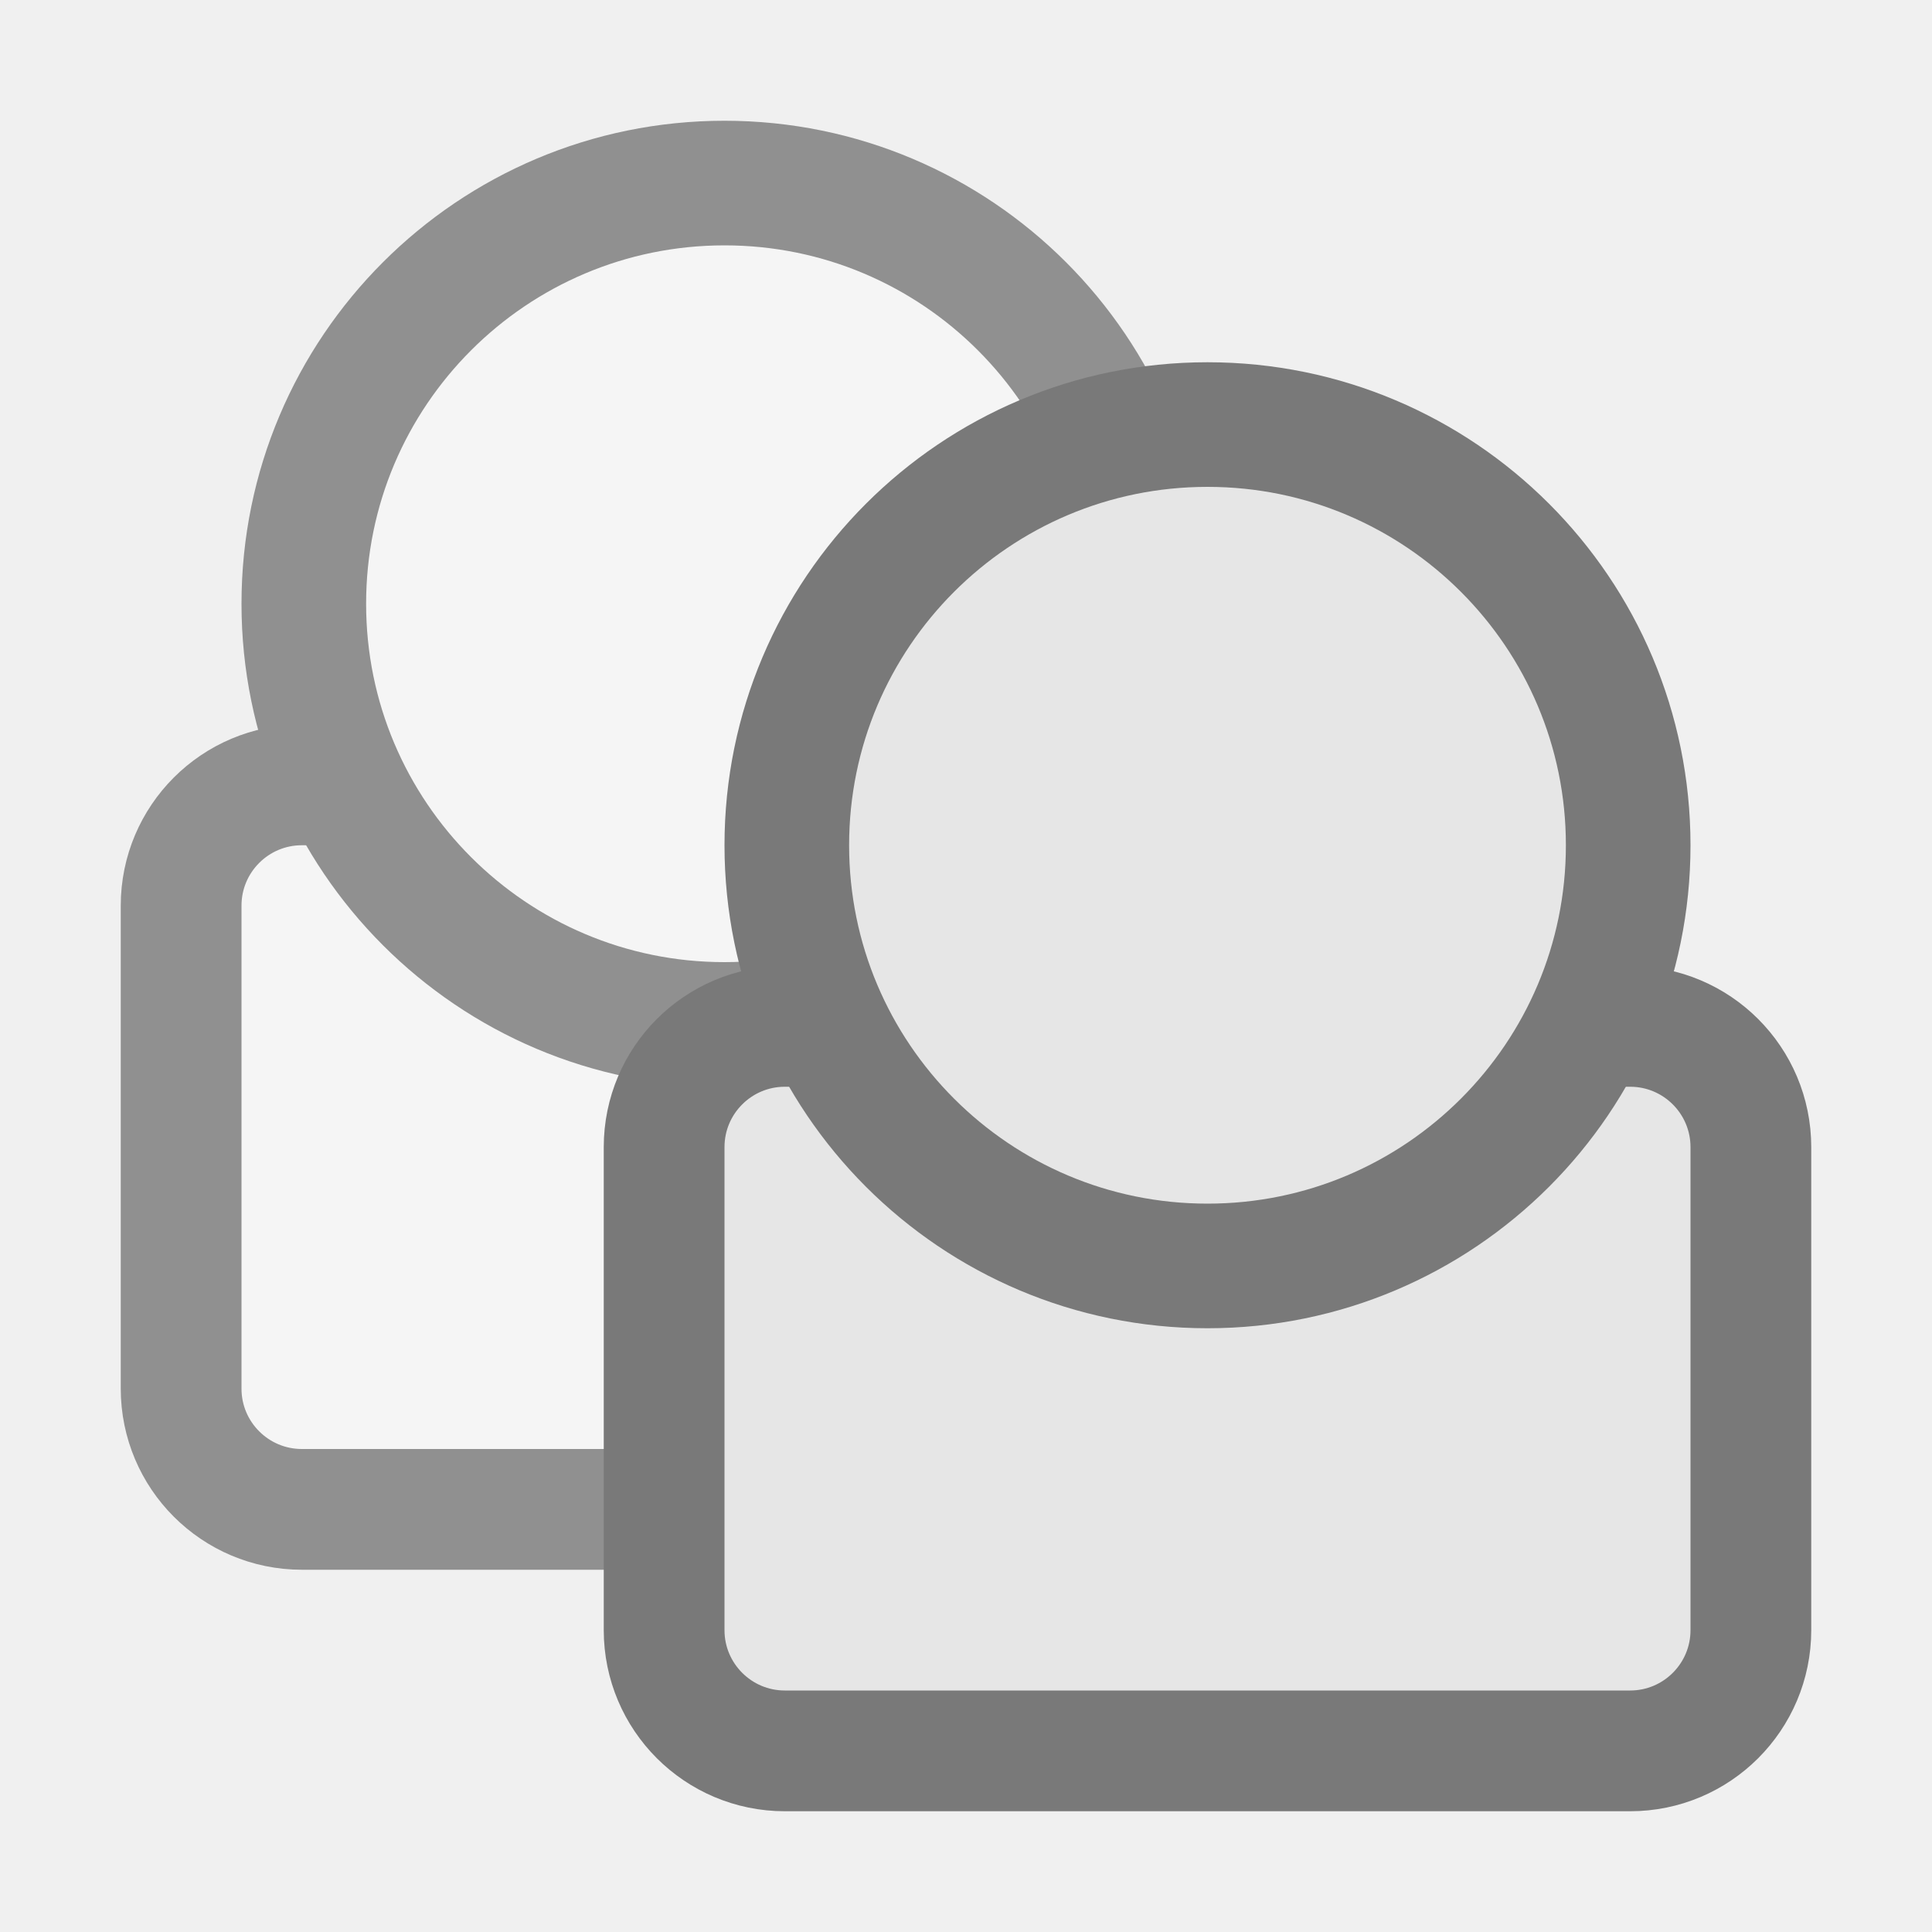
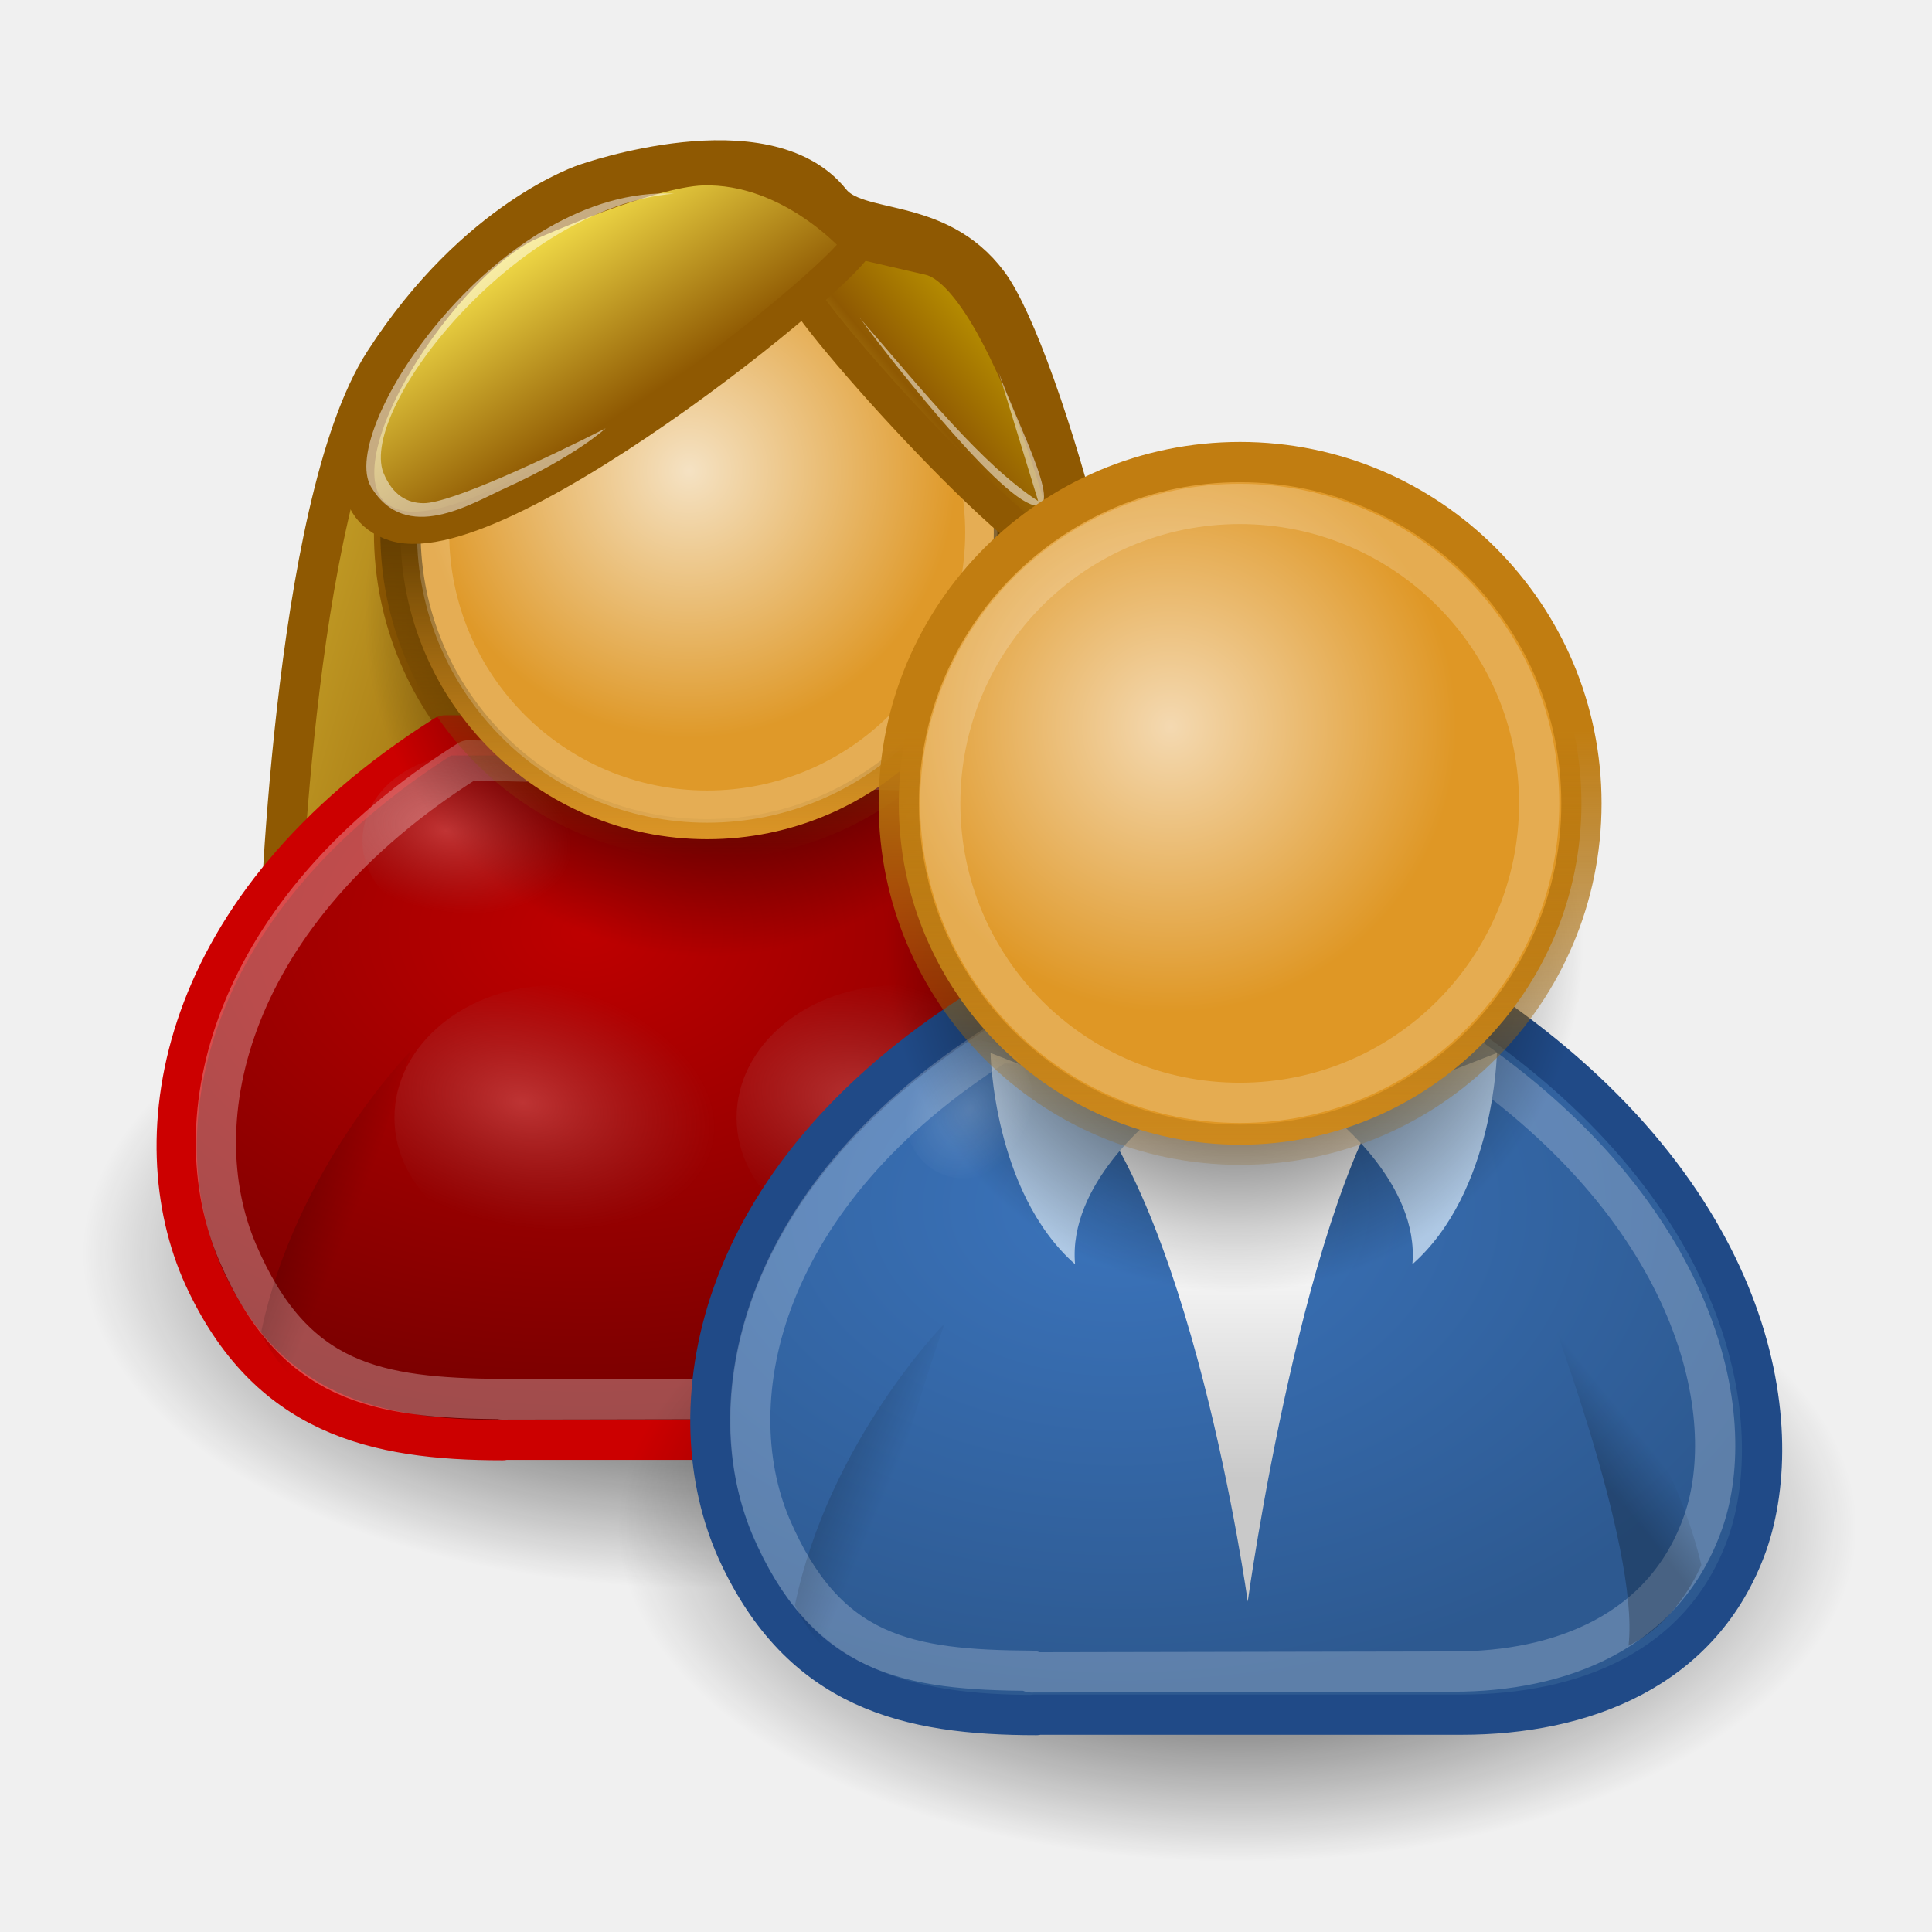
- <svg xmlns="http://www.w3.org/2000/svg" width="16" height="16" viewBox="0 0 16 16" id="svg2" version="1.1">
-   <defs id="defs4" />
-   <g id="layer1" transform="translate(0,-1037.362)">
-     <rect style="opacity:1;fill:#f5f5f5;fill-opacity:1;fill-rule:nonzero;stroke:#909090;stroke-width:1;stroke-linecap:round;stroke-linejoin:bevel;stroke-miterlimit:4;stroke-dasharray:none;stroke-opacity:1;paint-order:normal" id="rect864" width="9" height="6" x="1.5" y="1043.862" ry="1" />
-     <ellipse style="opacity:1;fill:#f5f5f5;fill-opacity:1;fill-rule:nonzero;stroke:#909090;stroke-width:1.032;stroke-linecap:round;stroke-linejoin:bevel;stroke-miterlimit:4;stroke-dasharray:none;stroke-opacity:1;paint-order:normal" id="path838" cx="6" cy="1042.362" rx="3.484" ry="3.484" />
-     <rect style="opacity:1;fill:#e6e6e6;fill-opacity:1;fill-rule:nonzero;stroke:#797979;stroke-width:1;stroke-linecap:round;stroke-linejoin:bevel;stroke-miterlimit:4;stroke-dasharray:none;stroke-opacity:1;paint-order:normal" id="rect864-7" width="9" height="6" x="5.5" y="1045.862" ry="1" />
-     <ellipse style="opacity:1;fill:#e6e6e6;fill-opacity:1;fill-rule:nonzero;stroke:#797979;stroke-width:1.032;stroke-linecap:round;stroke-linejoin:bevel;stroke-miterlimit:4;stroke-dasharray:none;stroke-opacity:1;paint-order:normal" id="path838-7" cx="10" cy="1044.362" rx="3.484" ry="3.484" />
+ <svg xmlns="http://www.w3.org/2000/svg" xmlns:xlink="http://www.w3.org/1999/xlink" width="48" height="48">
+   <defs>
+     <linearGradient id="p" gradientUnits="userSpaceOnUse" x2="0" gradientTransform="translate(-.2929 .9564)" y1="27.92" y2="17.2">
+       <stop stop-color="#8f5902" stop-opacity=".19" offset="0" />
+       <stop stop-color="#c17d11" offset="1" />
+     </linearGradient>
+     <linearGradient id="c">
+       <stop stop-color="#fce94f" offset="0" />
+       <stop stop-color="#8f5902" offset=".5" />
+       <stop stop-color="#c4a000" offset="1" />
+     </linearGradient>
+     <linearGradient id="a">
+       <stop offset="0" />
+       <stop stop-opacity="0" offset="1" />
+     </linearGradient>
+     <linearGradient id="t" x1="40.57" xlink:href="#a" gradientUnits="userSpaceOnUse" y1="36.4" gradientTransform="translate(-.2929 .9564)" x2="41.69" y2="35.5" />
+     <linearGradient id="u" x1="20" xlink:href="#a" gradientUnits="userSpaceOnUse" y1="36.3" gradientTransform="translate(-.2929 .9564)" x2="21.91" y2="37.1" />
+     <linearGradient id="v" gradientUnits="userSpaceOnUse" x2="0" gradientTransform="translate(-.2929 .9564)" y1="29.55" y2="35.8">
+       <stop stop-color="#fff" offset="0" />
+       <stop stop-color="#c9c9c9" offset="1" />
+     </linearGradient>
+     <radialGradient id="j" gradientUnits="userSpaceOnUse" cy="17.1" cx="29.38" gradientTransform="translate(-.2929 .9564)" r="7.1">
+       <stop stop-color="#f4d9b1" offset="0" />
+       <stop stop-color="#df9725" offset="1" />
+     </radialGradient>
+     <radialGradient id="k" gradientUnits="userSpaceOnUse" cy="27.2" cx="28.1" gradientTransform="matrix(1.298 0 0 .885 -8.653 5.896)" r="13.57">
+       <stop stop-color="#3b74bc" offset="0" />
+       <stop stop-color="#2d5990" offset="1" />
+     </radialGradient>
+     <radialGradient id="b" xlink:href="#a" gradientUnits="userSpaceOnUse" cy="19" cx="31.1" gradientTransform="translate(-.4229 4.456)" r="8.66" />
+     <radialGradient id="e" gradientUnits="userSpaceOnUse" cy="24.84" cx="5.344" gradientTransform="matrix(.623 .2327 -.2204 .4719 22.45 -44.23)" r="2.883">
+       <stop stop-color="#fff" stop-opacity=".6" offset="0" />
+       <stop stop-opacity="0" stop-color="#fff" offset="1" />
+     </radialGradient>
+     <radialGradient id="w" xlink:href="#a" gradientUnits="userSpaceOnUse" cy="19" cx="31.1" gradientTransform="matrix(1.776 0 0 .959 -24.49 19.73)" r="8.66" />
+     <linearGradient id="l" x1="14.27" xlink:href="#c" gradientUnits="userSpaceOnUse" y1="16.21" gradientTransform="matrix(.9781 0 0 .9781 -14.46 -7.873)" x2="49.4" y2="26.52" />
+     <radialGradient id="o" xlink:href="#a" gradientUnits="userSpaceOnUse" cy="19" cx="31.1" gradientTransform="matrix(1.776 0 0 .959 -37.8 12.93)" r="8.66" />
+     <radialGradient id="q" gradientUnits="userSpaceOnUse" cy="27.2" cx="28.1" gradientTransform="matrix(1.298 0 0 .885 -21.91 -.9014)" r="13.57">
+       <stop stop-color="#be0000" offset="0" />
+       <stop stop-color="#780000" offset="1" />
+     </radialGradient>
+     <linearGradient id="f" x1="21.68" xlink:href="#a" gradientUnits="userSpaceOnUse" y1="39" gradientTransform="translate(-15.18 -8.531)" x2="23.54" y2="39.76" />
+     <linearGradient id="h" x1="42.2" xlink:href="#a" gradientUnits="userSpaceOnUse" y1="39.1" gradientTransform="translate(-15.18 -8.531)" x2="43.3" y2="38.2" />
+     <radialGradient id="r" xlink:href="#a" gradientUnits="userSpaceOnUse" cy="23.79" cx="32.75" gradientTransform="translate(-15.18 -8.531)" r="8.51" />
+     <radialGradient id="s" gradientUnits="userSpaceOnUse" cy="20.23" cx="32.3" gradientTransform="translate(-15.18 -8.531)" r="6.64">
+       <stop stop-color="#f5e2c3" offset="0" />
+       <stop stop-color="#df9929" offset="1" />
+     </radialGradient>
+     <linearGradient id="i" gradientUnits="userSpaceOnUse" x2="0" gradientTransform="translate(-15.18 -8.531)" y1="29.79" y2="21.81">
+       <stop stop-color="#8f5902" stop-opacity="0" offset="0" />
+       <stop stop-color="#653f01" offset="1" />
+     </linearGradient>
+     <linearGradient id="m" x1="35.3" xlink:href="#c" gradientUnits="userSpaceOnUse" y1="19.84" gradientTransform="matrix(.8883 0 0 .9538 -11.57 -7.46)" x2="40.7" y2="15" />
+     <linearGradient id="n" y2="23.32" xlink:href="#c" gradientUnits="userSpaceOnUse" y1="13.53" gradientTransform="matrix(.8883 0 0 .9538 -11.57 -7.46)" x2="33.66" x1="27.71" />
+     <radialGradient id="g" gradientUnits="userSpaceOnUse" cy="17.86" cx="29.2" gradientTransform="matrix(.552 .115 -0.068 .348 6.579 17.82)" r="8.66">
+       <stop stop-color="#f9adad" stop-opacity=".3" offset="0" />
+       <stop stop-color="#868686" stop-opacity="0" offset="1" />
+     </radialGradient>
+   </defs>
+   <path stroke-linejoin="round" d="m12.48 25.04-5.545-1.369s0.303-11.1 2.611-14.67c2.308-3.58 5.027-4.44 5.027-4.44s4.45-1.565 6.064 0.46c0.665 0.832 2.631 0.313 3.912 2.024s4.029 11.11 3.657 16.62l-9.206 1.496-6.523 0.196v-0.323z" stroke="#8f5902" fill="url(#l)" />
+   <ellipse rx="15.38" ry="8.31" cy="31.16" cx="17.44" fill="url(#o)" />
+   <ellipse rx="7.88" ry="7.89" stroke="#8f5902" cy="13.23" cx="17.57" stroke-width="0.8" fill="#8f5902" />
+   <path stroke-linejoin="round" d="m12.44 35.77h10.61c3 0 5.98-1.1 7.1-4.24 1.04-2.98 0.18-8.66-6.54-13.26h-12.55c-6.72 4.24-7.56 10-6 13.44 1.58 3.45 4.24 4.07 7.43 4.07z" stroke="#c00" stroke-linecap="round" fill="url(#q)" />
+   <path opacity=".3" stroke-linejoin="round" d="m12.47 34.77 10.65-0.02c2.84 0 5.11-0.83 6.14-3.78 0.92-2.66-0.26-7.72-6.25-11.82l-11.37-0.26c-5.99 3.78-7.14 8.947-5.74 12.22 1.4 3.27 3.45 3.62 6.57 3.65z" stroke="#fff" stroke-linecap="round" fill="none" />
+   <path opacity=".23" d="m8.296 34.97c-1.25-0.55-1.81-1.86-1.81-1.86 0.84-4.07 3.72-7 3.72-7s-2.28 6.41-1.91 8.9" fill="url(#f)" />
+   <path opacity=".23" d="m27.22 34.07c1.23-0.58 1.8-2 1.8-2-0.96-4-3.98-6.84-3.98-6.84s2.47 6.34 2.17 8.84" fill="url(#h)" />
+   <circle cy="15.26" cx="17.57" r="8.51" fill="url(#r)" />
+   <circle stroke="url(#i)" cy="13.23" cx="17.57" r="7.62" fill="url(#s)" />
+   <g stroke-linejoin="round" stroke-width=".8">
+     <circle opacity=".2" stroke="#fff" cy="13.23" cx="17.57" r="6.81" fill="none" />
+     <path d="m19.9 7.068c-0.67-0.153 5.31 6.622 6.71 6.892 0.34 0.06-1.68-7.092-3.52-7.522l-1.82-0.42z" stroke="#8f5902" fill="url(#m)" />
+     <path d="m21.27 5.99c0.764 0-8.713 7.899-11.46 7.06-2.665-0.82 1.155-6.506 3.35-7.479 0 0 2.931-1.317 4.291-1.364 2.203-0.067 3.811 1.784 3.811 1.784z" stroke="#8f5902" fill="url(#n)" />
  </g>
+   <path opacity=".5" fill="#fff" d="m21.37 7.898c-0.018 0.029 2.976 3.978 4.13 4.579 1.129 0.592-0.222-1.908-0.684-3.215l0.977 3.186c-1.37-0.88-2.9-2.781-4.43-4.546m-11.84 3.836c0.231 0.572 0.604 0.763 1.004 0.763 0.675-0.001 3.065-1.12 4.521-1.86 0 0-0.745 0.694-2.494 1.486-0.844 0.382-2.462 1.406-3.333-0.026-0.874-1.44 3.204-7.503 7.524-7.29-3.93 0.339-7.819 5.33-7.222 6.93z" />
+   <ellipse id="d" rx="4" ry="3.29" cy="27.77" cx="22.3" fill="url(#g)" />
+   <use xlink:href="#d" height="100%" width="100%" y="0" x="-8.5" />
+   <use xlink:href="#d" transform="matrix(.6513 0 0 .6513 2.623 2.801)" x="-8.5" />
+   <ellipse rx="15.38" ry="8.305" cy="37.95" cx="30.74" fill="url(#w)" />
+   <path stroke-linejoin="round" d="m25.7 42.6h10.61c3 0 5.98-1.1 7.1-4.24 1.04-2.98 0.18-8.66-6.54-13.26h-12.55c-6.72 4.24-7.56 10-6 13.44 1.58 3.45 4.24 4.07 7.43 4.07z" stroke="#204a87" stroke-linecap="round" fill="url(#k)" />
+   <path d="m26.4 26.69c3.18 2.83 4.6 13.1 4.6 13.1s1.41-10.25 3.89-13.26l-8.48 0.18" fill="url(#v)" />
+   <path d="m28.68 27.75s-2.15 1.66-1.97 3.66c-2.04-1.8-2.1-5.25-2.1-5.25l4.07 1.59" fill="#aec8e4" />
+   <path opacity=".23" stroke-linejoin="round" d="m25.62 41.55 10.49-0.02c2.64 0 5.25-0.97 6.21-3.73 0.91-2.62-0.09-7.61-5.99-11.65l-11.52-0.23c-5.9 3.73-7 8.82-5.66 12 1.38 3.22 3.39 3.57 6.48 3.59z" stroke="#fff" stroke-linecap="round" fill="none" />
+   <path d="m33.12 27.75s2.15 1.66 1.97 3.66c2.04-1.8 2.1-5.25 2.1-5.25l-4.07 1.59" fill="#aec8e4" />
+   <path opacity=".23" d="m21.56 41.74c-1.25-0.55-1.81-1.86-1.81-1.86 0.84-4.07 3.72-7 3.72-7s-2.28 6.41-1.91 8.9" fill="url(#u)" />
+   <path opacity=".23" d="m40.47 40.88c1.23-0.58 1.8-2 1.8-2-0.96-4-3.98-6.84-3.98-6.84s2.46 6.34 2.17 8.85" fill="url(#t)" />
+   <circle cy="23.46" cx="30.68" r="8.66" fill="url(#b)" />
+   <circle r="8.48" cy="19.96" stroke="url(#p)" cx="30.81" fill="url(#j)" />
+   <circle opacity=".2" cy="19.96" stroke="#fff" cx="30.8" r="7.44" fill="none" />
+   <ellipse opacity=".3" rx="1.743" ry="1.56" transform="matrix(-.2996 .9541 -.965 -.2621 0 0)" cy="-31.26" cx="20.3" fill="url(#e)" />
</svg>
